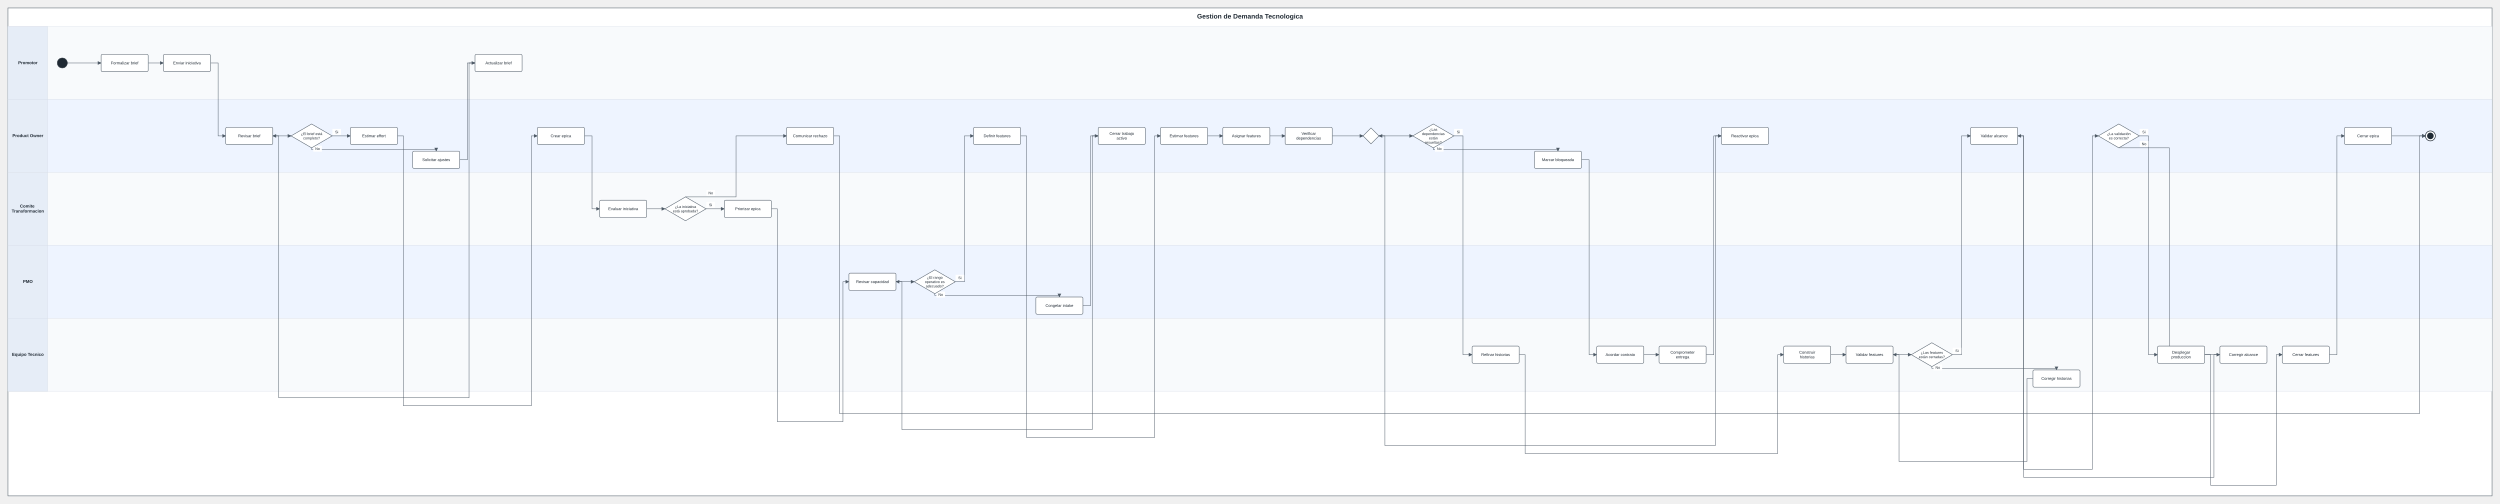
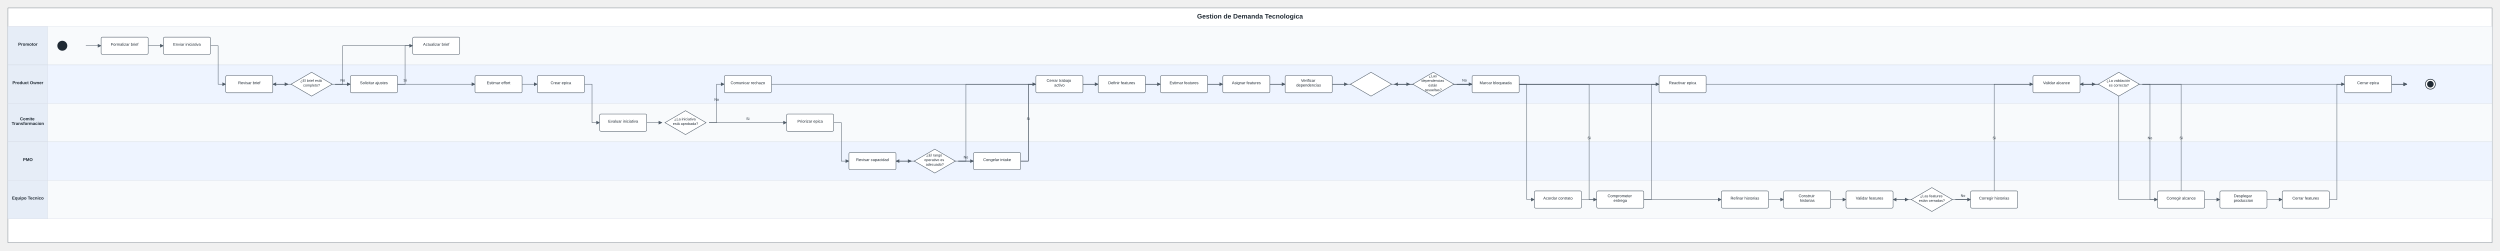
- <svg xmlns="http://www.w3.org/2000/svg" width="7542" height="1520" viewBox="0 0 7542 1520" role="img" aria-labelledby="title desc">
+ <svg xmlns="http://www.w3.org/2000/svg" width="7542" height="756" viewBox="0 0 7542 756" role="img" aria-labelledby="title desc">
  <defs>
-     <marker id="arrow" viewBox="0 0 10 10" refX="9" refY="5" markerWidth="8" markerHeight="8" orient="auto-start-reverse">
+     <marker id="arrow" viewBox="0 0 10 10" refX="9" refY="5" markerWidth="8" markerHeight="8" orient="auto">
      <path d="M 0 0 L 10 5 L 0 10 z" fill="#4f5b67" />
    </marker>
  </defs>
-   <rect x="24" y="24" width="7494" height="1472" rx="0" fill="#ffffff" stroke="#4f5b67" stroke-width="1.5" />
-   <text x="3771.0" y="56" text-anchor="middle" font-family="Arial, sans-serif" font-size="20" font-weight="700" fill="#1f2933">Gestion de Demanda Tecnologica</text>
-   <rect x="24" y="80" width="7494" height="220" fill="#f8fafc" stroke="#d5dce6" stroke-width="1" />
-   <rect x="24" y="80" width="120" height="220" fill="#e6edf7" stroke="#d5dce6" stroke-width="1" />
-   <text x="84.0" y="190.0" text-anchor="middle" dominant-baseline="middle" font-family="Arial, sans-serif" font-size="13" font-weight="700" fill="#1f2933">
-     <tspan x="84.0" dy="-0.0">Promotor</tspan>
-   </text>
-   <rect x="24" y="300" width="7494" height="220" fill="#eef4ff" stroke="#d5dce6" stroke-width="1" />
-   <rect x="24" y="300" width="120" height="220" fill="#e6edf7" stroke="#d5dce6" stroke-width="1" />
-   <text x="84.0" y="410.0" text-anchor="middle" dominant-baseline="middle" font-family="Arial, sans-serif" font-size="13" font-weight="700" fill="#1f2933">
-     <tspan x="84.0" dy="-0.0">Product Owner</tspan>
-   </text>
-   <rect x="24" y="520" width="7494" height="220" fill="#f8fafc" stroke="#d5dce6" stroke-width="1" />
-   <rect x="24" y="520" width="120" height="220" fill="#e6edf7" stroke="#d5dce6" stroke-width="1" />
-   <text x="84.0" y="630.0" text-anchor="middle" dominant-baseline="middle" font-family="Arial, sans-serif" font-size="13" font-weight="700" fill="#1f2933">
-     <tspan x="84.0" dy="-7.5">Comite</tspan>
-     <tspan x="84.0" dy="15">Transformacion</tspan>
-   </text>
-   <rect x="24" y="740" width="7494" height="220" fill="#eef4ff" stroke="#d5dce6" stroke-width="1" />
-   <rect x="24" y="740" width="120" height="220" fill="#e6edf7" stroke="#d5dce6" stroke-width="1" />
-   <text x="84.0" y="850.0" text-anchor="middle" dominant-baseline="middle" font-family="Arial, sans-serif" font-size="13" font-weight="700" fill="#1f2933">
-     <tspan x="84.0" dy="-0.0">PMO</tspan>
-   </text>
-   <rect x="24" y="960" width="7494" height="220" fill="#f8fafc" stroke="#d5dce6" stroke-width="1" />
-   <rect x="24" y="960" width="120" height="220" fill="#e6edf7" stroke="#d5dce6" stroke-width="1" />
-   <text x="84.0" y="1070.0" text-anchor="middle" dominant-baseline="middle" font-family="Arial, sans-serif" font-size="13" font-weight="700" fill="#1f2933">
-     <tspan x="84.0" dy="-0.0">Equipo Tecnico</tspan>
+   <rect x="24" y="24" width="7494" height="708" fill="#fff" stroke="#4f5b67" />
+   <text x="3771.0" y="56" text-anchor="middle" font-family="Arial, sans-serif" font-size="20" font-weight="700" fill="#1f2933">
+     <tspan x="3771.0" dy="0">Gestion de Demanda Tecnologica</tspan>
+   </text>
+   <rect x="24" y="80" width="7494" height="116" fill="#f8fafc" stroke="#d5dce6" />
+   <rect x="24" y="80" width="120" height="116" fill="#e6edf7" stroke="#d5dce6" />
+   <text x="84.0" y="138.0" text-anchor="middle" font-family="Arial, sans-serif" font-size="13" font-weight="700" fill="#1f2933">
+     <tspan x="84.0" dy="0">Promotor</tspan>
+   </text>
+   <rect x="24" y="196" width="7494" height="116" fill="#eef4ff" stroke="#d5dce6" />
+   <rect x="24" y="196" width="120" height="116" fill="#e6edf7" stroke="#d5dce6" />
+   <text x="84.0" y="254.0" text-anchor="middle" font-family="Arial, sans-serif" font-size="13" font-weight="700" fill="#1f2933">
+     <tspan x="84.0" dy="0">Product Owner</tspan>
+   </text>
+   <rect x="24" y="312" width="7494" height="116" fill="#f8fafc" stroke="#d5dce6" />
+   <rect x="24" y="312" width="120" height="116" fill="#e6edf7" stroke="#d5dce6" />
+   <text x="84.0" y="363.0" text-anchor="middle" font-family="Arial, sans-serif" font-size="13" font-weight="700" fill="#1f2933">
+     <tspan x="84.0" dy="0">Comite</tspan>
+     <tspan x="84.0" dy="14">Transformacion</tspan>
+   </text>
+   <rect x="24" y="428" width="7494" height="116" fill="#eef4ff" stroke="#d5dce6" />
+   <rect x="24" y="428" width="120" height="116" fill="#e6edf7" stroke="#d5dce6" />
+   <text x="84.0" y="486.0" text-anchor="middle" font-family="Arial, sans-serif" font-size="13" font-weight="700" fill="#1f2933">
+     <tspan x="84.0" dy="0">PMO</tspan>
+   </text>
+   <rect x="24" y="544" width="7494" height="116" fill="#f8fafc" stroke="#d5dce6" />
+   <rect x="24" y="544" width="120" height="116" fill="#e6edf7" stroke="#d5dce6" />
+   <text x="84.0" y="602.0" text-anchor="middle" font-family="Arial, sans-serif" font-size="13" font-weight="700" fill="#1f2933">
+     <tspan x="84.0" dy="0">Equipo Tecnico</tspan>
  </text>
  <g fill="none" stroke="#4f5b67" stroke-width="1.4" marker-end="url(#arrow)">
-     <polyline points="203.0,190.0 254.0,190.0 305.0,190.0" />
-     <polyline points="447.0,190.0 470.0,190.0 493.0,190.0" />
-     <polyline points="635.0,190.0 658.0,190.0 658.0,410.0 681.0,410.0" />
-     <polyline points="823.0,410.0 850.5,410.0 878.0,410.0" />
-     <polyline points="940,446.0 940,451.0 1316,451.0 1316,456.0" />
-     <polyline points="1387.0,482.0 1410.0,482.0 1410.0,190.0 1433.0,190.0" />
-     <polyline points="1433.0,190.0 1415.0,190.0 1415.0,1200 841.0,1200 841.0,410.0 823.0,410.0" />
-     <polyline points="1002.0,410.0 1029.5,410.0 1057.0,410.0" />
-     <polyline points="1199.0,410.0 1217.0,410.0 1217.0,1224 1603.0,1224 1603.0,410.0 1621.0,410.0" />
-     <polyline points="1763.0,410.0 1786.0,410.0 1786.0,630.0 1809.0,630.0" />
-     <polyline points="1951.0,630.0 1978.5,630.0 2006.0,630.0" />
-     <polyline points="2068,594.0 2220.5,594.0 2220.5,410.0 2373.0,410.0" />
-     <polyline points="2515.0,410.0 2533.0,410.0 2533.0,1248 7299.0,1248 7299.0,410.0 7317.0,410.0" />
-     <polyline points="2130.0,630.0 2157.5,630.0 2185.0,630.0" />
-     <polyline points="2327.0,630.0 2345.0,630.0 2345.0,1272 2543.0,1272 2543.0,850.0 2561.0,850.0" />
-     <polyline points="2703.0,850.0 2730.5,850.0 2758.0,850.0" />
-     <polyline points="2820,886.0 2820,891.0 3196,891.0 3196,896.0" />
-     <polyline points="3267.0,922.0 3290.0,922.0 3290.0,410.0 3313.0,410.0" />
-     <polyline points="3313.0,410.0 3295.0,410.0 3295.0,1296 2721.0,1296 2721.0,850.0 2703.0,850.0" />
-     <polyline points="2882.0,850.0 2909.5,850.0 2909.5,410.0 2937.0,410.0" />
-     <polyline points="3079.0,410.0 3097.0,410.0 3097.0,1320 3483.0,1320 3483.0,410.0 3501.0,410.0" />
-     <polyline points="3643.0,410.0 3666.0,410.0 3689.0,410.0" />
-     <polyline points="3831.0,410.0 3854.0,410.0 3877.0,410.0" />
-     <polyline points="4019.0,410.0 4065.5,410.0 4112.0,410.0" />
-     <polyline points="4160.0,410.0 4211.0,410.0 4262.0,410.0" />
-     <polyline points="4324,446.0 4324,451.0 4700,451.0 4700,456.0" />
-     <polyline points="4771.0,482.0 4794.0,482.0 4794.0,1070.0 4817.0,1070.0" />
-     <polyline points="4959.0,1070.0 4982.0,1070.0 5005.0,1070.0" />
-     <polyline points="5147.0,1070.0 5170.0,1070.0 5170.0,410.0 5193.0,410.0" />
-     <polyline points="5193.0,410.0 5175.0,410.0 5175.0,1344 4178.0,1344 4178.0,410.0 4160.0,410.0" />
-     <polyline points="4386.0,410.0 4413.5,410.0 4413.5,1070.0 4441.0,1070.0" />
-     <polyline points="4583.0,1070.0 4601.0,1070.0 4601.0,1368 5363.0,1368 5363.0,1070.0 5381.0,1070.0" />
-     <polyline points="5523.0,1070.0 5546.0,1070.0 5569.0,1070.0" />
-     <polyline points="5711.0,1070.0 5738.5,1070.0 5766.0,1070.0" />
-     <polyline points="5828,1106.0 5828,1111.0 6204,1111.0 6204,1116.0" />
-     <polyline points="6133.0,1142.0 6115.0,1142.0 6115.0,1392 5729.0,1392 5729.0,1070.0 5711.0,1070.0" />
-     <polyline points="5890.0,1070.0 5917.5,1070.0 5917.5,410.0 5945.0,410.0" />
-     <polyline points="6087.0,410.0 6105.0,410.0 6105.0,1416 6312.0,1416 6312.0,410.0 6330.0,410.0" />
-     <polyline points="6392,446.0 6544.5,446.0 6544.5,1070.0 6697.0,1070.0" />
-     <polyline points="6697.0,1070.0 6679.0,1070.0 6679.0,1440 6105.0,1440 6105.0,410.0 6087.0,410.0" />
-     <polyline points="6454.0,410.0 6481.5,410.0 6481.5,1070.0 6509.0,1070.0" />
-     <polyline points="6651.0,1070.0 6669.0,1070.0 6669.0,1464 6867.0,1464 6867.0,1070.0 6885.0,1070.0" />
-     <polyline points="7027.0,1070.0 7050.0,1070.0 7050.0,410.0 7073.0,410.0" />
-     <polyline points="7215.0,410.0 7266.0,410.0 7317.0,410.0" />
+     <polyline points="259,138.0 282.0,138.0 282.0,138.0 305,138.0" />
+     <polyline points="447,138.0 470.0,138.0 470.0,138.0 493,138.0" />
+     <polyline points="635,138.0 658.0,138.0 658.0,254.0 681,254.0" />
+     <polyline points="823,254.0 846.0,254.0 846.0,254.0 869,254.0" />
+     <polyline points="1011,254.0 1034.0,254.0 1034.0,254.0 1057,254.0" />
+     <polyline points="1199,254.0 1222.0,254.0 1222.0,138.0 1245,138.0" />
+     <polyline points="1245,138.0 1034.0,138.0 1034.0,254.0 823,254.0" />
+     <polyline points="1011,254.0 1222.0,254.0 1222.0,254.0 1433,254.0" />
+     <polyline points="1575,254.0 1598.0,254.0 1598.0,254.0 1621,254.0" />
+     <polyline points="1763,254.0 1786.0,254.0 1786.0,370.0 1809,370.0" />
+     <polyline points="1951,370.0 1974.0,370.0 1974.0,370.0 1997,370.0" />
+     <polyline points="2139,370.0 2162.0,370.0 2162.0,254.0 2185,254.0" />
+     <polyline points="2327,254.0 4794.0,254.0 4794.0,254.0 7261,254.0" />
+     <polyline points="2139,370.0 2256.0,370.0 2256.0,370.0 2373,370.0" />
+     <polyline points="2515,370.0 2538.0,370.0 2538.0,486.0 2561,486.0" />
+     <polyline points="2703,486.0 2726.0,486.0 2726.0,486.0 2749,486.0" />
+     <polyline points="2891,486.0 2914.0,486.0 2914.0,486.0 2937,486.0" />
+     <polyline points="3079,486.0 3102.0,486.0 3102.0,254.0 3125,254.0" />
+     <polyline points="3125,254.0 2914.0,254.0 2914.0,486.0 2703,486.0" />
+     <polyline points="2891,486.0 3102.0,486.0 3102.0,254.0 3313,254.0" />
+     <polyline points="3455,254.0 3478.0,254.0 3478.0,254.0 3501,254.0" />
+     <polyline points="3643,254.0 3666.0,254.0 3666.0,254.0 3689,254.0" />
+     <polyline points="3831,254.0 3854.0,254.0 3854.0,254.0 3877,254.0" />
+     <polyline points="4019,254.0 4042.0,254.0 4042.0,254.0 4065,254.0" />
+     <polyline points="4207,254.0 4230.0,254.0 4230.0,254.0 4253,254.0" />
+     <polyline points="4395,254.0 4418.0,254.0 4418.0,254.0 4441,254.0" />
+     <polyline points="4583,254.0 4606.0,254.0 4606.0,602.0 4629,602.0" />
+     <polyline points="4771,602.0 4794.0,602.0 4794.0,602.0 4817,602.0" />
+     <polyline points="4959,602.0 4982.0,602.0 4982.0,254.0 5005,254.0" />
+     <polyline points="5005,254.0 4606.0,254.0 4606.0,254.0 4207,254.0" />
+     <polyline points="4395,254.0 4794.0,254.0 4794.0,602.0 5193,602.0" />
+     <polyline points="5335,602.0 5358.0,602.0 5358.0,602.0 5381,602.0" />
+     <polyline points="5523,602.0 5546.0,602.0 5546.0,602.0 5569,602.0" />
+     <polyline points="5711,602.0 5734.0,602.0 5734.0,602.0 5757,602.0" />
+     <polyline points="5899,602.0 5922.0,602.0 5922.0,602.0 5945,602.0" />
+     <polyline points="5945,602.0 5828.0,602.0 5828.0,602.0 5711,602.0" />
+     <polyline points="5899,602.0 6016.0,602.0 6016.0,254.0 6133,254.0" />
+     <polyline points="6275,254.0 6298.0,254.0 6298.0,254.0 6321,254.0" />
+     <polyline points="6463,254.0 6486.0,254.0 6486.0,602.0 6509,602.0" />
+     <polyline points="6509,602.0 6392.0,602.0 6392.0,254.0 6275,254.0" />
+     <polyline points="6463,254.0 6580.0,254.0 6580.0,602.0 6697,602.0" />
+     <polyline points="6839,602.0 6862.0,602.0 6862.0,602.0 6885,602.0" />
+     <polyline points="7027,602.0 7050.0,602.0 7050.0,254.0 7073,254.0" />
+     <polyline points="7215,254.0 7238.0,254.0 7238.0,254.0 7261,254.0" />
  </g>
-   <rect x="945.0" y="439.5" width="26" height="18" fill="#ffffff" stroke="none" />
-   <text x="958.0" y="452.5" text-anchor="middle" font-family="Arial, sans-serif" font-size="11" fill="#1f2933">No</text>
-   <rect x="1002.75" y="389.0" width="26" height="18" fill="#ffffff" stroke="none" />
-   <text x="1015.75" y="402.0" text-anchor="middle" font-family="Arial, sans-serif" font-size="11" fill="#1f2933">Si</text>
-   <rect x="2131.25" y="573.0" width="26" height="18" fill="#ffffff" stroke="none" />
-   <text x="2144.25" y="586.0" text-anchor="middle" font-family="Arial, sans-serif" font-size="11" fill="#1f2933">No</text>
-   <rect x="2130.75" y="609.0" width="26" height="18" fill="#ffffff" stroke="none" />
-   <text x="2143.75" y="622.0" text-anchor="middle" font-family="Arial, sans-serif" font-size="11" fill="#1f2933">Si</text>
-   <rect x="2825.0" y="879.5" width="26" height="18" fill="#ffffff" stroke="none" />
-   <text x="2838.0" y="892.5" text-anchor="middle" font-family="Arial, sans-serif" font-size="11" fill="#1f2933">No</text>
-   <rect x="2882.75" y="829.0" width="26" height="18" fill="#ffffff" stroke="none" />
-   <text x="2895.75" y="842.0" text-anchor="middle" font-family="Arial, sans-serif" font-size="11" fill="#1f2933">Si</text>
-   <rect x="4329.0" y="439.5" width="26" height="18" fill="#ffffff" stroke="none" />
-   <text x="4342.0" y="452.5" text-anchor="middle" font-family="Arial, sans-serif" font-size="11" fill="#1f2933">No</text>
-   <rect x="4386.75" y="389.0" width="26" height="18" fill="#ffffff" stroke="none" />
-   <text x="4399.75" y="402.0" text-anchor="middle" font-family="Arial, sans-serif" font-size="11" fill="#1f2933">Si</text>
-   <rect x="5833.0" y="1099.5" width="26" height="18" fill="#ffffff" stroke="none" />
-   <text x="5846.0" y="1112.5" text-anchor="middle" font-family="Arial, sans-serif" font-size="11" fill="#1f2933">No</text>
-   <rect x="5890.75" y="1049.0" width="26" height="18" fill="#ffffff" stroke="none" />
-   <text x="5903.75" y="1062.0" text-anchor="middle" font-family="Arial, sans-serif" font-size="11" fill="#1f2933">Si</text>
-   <rect x="6455.25" y="425.0" width="26" height="18" fill="#ffffff" stroke="none" />
-   <text x="6468.25" y="438.0" text-anchor="middle" font-family="Arial, sans-serif" font-size="11" fill="#1f2933">No</text>
-   <rect x="6454.75" y="389.0" width="26" height="18" fill="#ffffff" stroke="none" />
-   <text x="6467.75" y="402.0" text-anchor="middle" font-family="Arial, sans-serif" font-size="11" fill="#1f2933">Si</text>
-   <circle cx="188" cy="190.0" r="15.0" fill="#1f2933" stroke="#1f2933" stroke-width="1.5" />
-   <rect x="305.0" y="164.0" width="142" height="52" rx="4" fill="#ffffff" stroke="#4f5b67" stroke-width="1.5" />
-   <text x="376" y="194.0" text-anchor="middle" font-family="Arial, sans-serif" font-size="12" fill="#1f2933">Formalizar brief</text>
-   <rect x="493.0" y="164.0" width="142" height="52" rx="4" fill="#ffffff" stroke="#4f5b67" stroke-width="1.5" />
-   <text x="564" y="194.0" text-anchor="middle" font-family="Arial, sans-serif" font-size="12" fill="#1f2933">Enviar iniciativa</text>
-   <rect x="681.0" y="384.0" width="142" height="52" rx="4" fill="#ffffff" stroke="#4f5b67" stroke-width="1.5" />
-   <text x="752" y="414.0" text-anchor="middle" font-family="Arial, sans-serif" font-size="12" fill="#1f2933">Revisar brief</text>
-   <polygon points="940,374.0 1002.0,410.0 940,446.0 878.0,410.0" fill="#ffffff" stroke="#4f5b67" stroke-width="1.5" />
-   <text x="940" y="407.5" text-anchor="middle" font-family="Arial, sans-serif" font-size="11" fill="#1f2933">¿El brief está</text>
-   <text x="940" y="420.5" text-anchor="middle" font-family="Arial, sans-serif" font-size="11" fill="#1f2933">completo?</text>
-   <rect x="1245.0" y="456.0" width="142" height="52" rx="4" fill="#ffffff" stroke="#4f5b67" stroke-width="1.5" />
-   <text x="1316" y="486.0" text-anchor="middle" font-family="Arial, sans-serif" font-size="12" fill="#1f2933">Solicitar ajustes</text>
-   <rect x="1433.0" y="164.0" width="142" height="52" rx="4" fill="#ffffff" stroke="#4f5b67" stroke-width="1.5" />
-   <text x="1504" y="194.0" text-anchor="middle" font-family="Arial, sans-serif" font-size="12" fill="#1f2933">Actualizar brief</text>
-   <rect x="1057.0" y="384.0" width="142" height="52" rx="4" fill="#ffffff" stroke="#4f5b67" stroke-width="1.5" />
-   <text x="1128" y="414.0" text-anchor="middle" font-family="Arial, sans-serif" font-size="12" fill="#1f2933">Estimar effort</text>
-   <rect x="1621.0" y="384.0" width="142" height="52" rx="4" fill="#ffffff" stroke="#4f5b67" stroke-width="1.5" />
-   <text x="1692" y="414.0" text-anchor="middle" font-family="Arial, sans-serif" font-size="12" fill="#1f2933">Crear epica</text>
-   <rect x="1809.0" y="604.0" width="142" height="52" rx="4" fill="#ffffff" stroke="#4f5b67" stroke-width="1.5" />
-   <text x="1880" y="634.0" text-anchor="middle" font-family="Arial, sans-serif" font-size="12" fill="#1f2933">Evaluar iniciativa</text>
-   <polygon points="2068,594.0 2130.0,630.0 2068,666.0 2006.0,630.0" fill="#ffffff" stroke="#4f5b67" stroke-width="1.5" />
-   <text x="2068" y="627.5" text-anchor="middle" font-family="Arial, sans-serif" font-size="11" fill="#1f2933">¿La iniciativa</text>
-   <text x="2068" y="640.5" text-anchor="middle" font-family="Arial, sans-serif" font-size="11" fill="#1f2933">está aprobada?</text>
-   <rect x="2373.0" y="384.0" width="142" height="52" rx="4" fill="#ffffff" stroke="#4f5b67" stroke-width="1.5" />
-   <text x="2444" y="414.0" text-anchor="middle" font-family="Arial, sans-serif" font-size="12" fill="#1f2933">Comunicar rechazo</text>
-   <rect x="2185.0" y="604.0" width="142" height="52" rx="4" fill="#ffffff" stroke="#4f5b67" stroke-width="1.5" />
-   <text x="2256" y="634.0" text-anchor="middle" font-family="Arial, sans-serif" font-size="12" fill="#1f2933">Priorizar epica</text>
-   <rect x="2561.0" y="824.0" width="142" height="52" rx="4" fill="#ffffff" stroke="#4f5b67" stroke-width="1.5" />
-   <text x="2632" y="854.0" text-anchor="middle" font-family="Arial, sans-serif" font-size="12" fill="#1f2933">Revisar capacidad</text>
-   <polygon points="2820,814.0 2882.0,850.0 2820,886.0 2758.0,850.0" fill="#ffffff" stroke="#4f5b67" stroke-width="1.5" />
-   <text x="2820" y="841.0" text-anchor="middle" font-family="Arial, sans-serif" font-size="11" fill="#1f2933">¿El rango</text>
-   <text x="2820" y="854.0" text-anchor="middle" font-family="Arial, sans-serif" font-size="11" fill="#1f2933">operativo es</text>
-   <text x="2820" y="867.0" text-anchor="middle" font-family="Arial, sans-serif" font-size="11" fill="#1f2933">adecuado?</text>
-   <rect x="3125.0" y="896.0" width="142" height="52" rx="4" fill="#ffffff" stroke="#4f5b67" stroke-width="1.5" />
-   <text x="3196" y="926.0" text-anchor="middle" font-family="Arial, sans-serif" font-size="12" fill="#1f2933">Congelar intake</text>
-   <rect x="3313.0" y="384.0" width="142" height="52" rx="4" fill="#ffffff" stroke="#4f5b67" stroke-width="1.5" />
-   <text x="3384" y="407.0" text-anchor="middle" font-family="Arial, sans-serif" font-size="12" fill="#1f2933">Cerrar trabajo</text>
-   <text x="3384" y="421.0" text-anchor="middle" font-family="Arial, sans-serif" font-size="12" fill="#1f2933">activo</text>
-   <rect x="2937.0" y="384.0" width="142" height="52" rx="4" fill="#ffffff" stroke="#4f5b67" stroke-width="1.5" />
-   <text x="3008" y="414.0" text-anchor="middle" font-family="Arial, sans-serif" font-size="12" fill="#1f2933">Definir features</text>
-   <rect x="3501.0" y="384.0" width="142" height="52" rx="4" fill="#ffffff" stroke="#4f5b67" stroke-width="1.5" />
-   <text x="3572" y="414.0" text-anchor="middle" font-family="Arial, sans-serif" font-size="12" fill="#1f2933">Estimar features</text>
-   <rect x="3689.0" y="384.0" width="142" height="52" rx="4" fill="#ffffff" stroke="#4f5b67" stroke-width="1.5" />
-   <text x="3760" y="414.0" text-anchor="middle" font-family="Arial, sans-serif" font-size="12" fill="#1f2933">Asignar features</text>
-   <rect x="3877.0" y="384.0" width="142" height="52" rx="4" fill="#ffffff" stroke="#4f5b67" stroke-width="1.5" />
-   <text x="3948" y="407.0" text-anchor="middle" font-family="Arial, sans-serif" font-size="12" fill="#1f2933">Verificar</text>
-   <text x="3948" y="421.0" text-anchor="middle" font-family="Arial, sans-serif" font-size="12" fill="#1f2933">dependencias</text>
-   <polygon points="4136,386.0 4160.0,410.0 4136,434.0 4112.0,410.0" fill="#ffffff" stroke="#4f5b67" stroke-width="1.5" />
-   <polygon points="4324,374.0 4386.0,410.0 4324,446.0 4262.0,410.0" fill="#ffffff" stroke="#4f5b67" stroke-width="1.5" />
-   <text x="4324" y="394.5" text-anchor="middle" font-family="Arial, sans-serif" font-size="11" fill="#1f2933">¿Las</text>
-   <text x="4324" y="407.5" text-anchor="middle" font-family="Arial, sans-serif" font-size="11" fill="#1f2933">dependencias</text>
-   <text x="4324" y="420.5" text-anchor="middle" font-family="Arial, sans-serif" font-size="11" fill="#1f2933">están</text>
-   <text x="4324" y="433.5" text-anchor="middle" font-family="Arial, sans-serif" font-size="11" fill="#1f2933">resueltas?</text>
-   <rect x="4629.0" y="456.0" width="142" height="52" rx="4" fill="#ffffff" stroke="#4f5b67" stroke-width="1.5" />
-   <text x="4700" y="486.0" text-anchor="middle" font-family="Arial, sans-serif" font-size="12" fill="#1f2933">Marcar bloqueada</text>
-   <rect x="4817.0" y="1044.0" width="142" height="52" rx="4" fill="#ffffff" stroke="#4f5b67" stroke-width="1.5" />
-   <text x="4888" y="1074.0" text-anchor="middle" font-family="Arial, sans-serif" font-size="12" fill="#1f2933">Acordar contrato</text>
-   <rect x="5005.0" y="1044.0" width="142" height="52" rx="4" fill="#ffffff" stroke="#4f5b67" stroke-width="1.5" />
-   <text x="5076" y="1067.0" text-anchor="middle" font-family="Arial, sans-serif" font-size="12" fill="#1f2933">Comprometer</text>
-   <text x="5076" y="1081.0" text-anchor="middle" font-family="Arial, sans-serif" font-size="12" fill="#1f2933">entrega</text>
-   <rect x="5193.0" y="384.0" width="142" height="52" rx="4" fill="#ffffff" stroke="#4f5b67" stroke-width="1.5" />
-   <text x="5264" y="414.0" text-anchor="middle" font-family="Arial, sans-serif" font-size="12" fill="#1f2933">Reactivar epica</text>
-   <rect x="4441.0" y="1044.0" width="142" height="52" rx="4" fill="#ffffff" stroke="#4f5b67" stroke-width="1.5" />
-   <text x="4512" y="1074.0" text-anchor="middle" font-family="Arial, sans-serif" font-size="12" fill="#1f2933">Refinar historias</text>
-   <rect x="5381.0" y="1044.0" width="142" height="52" rx="4" fill="#ffffff" stroke="#4f5b67" stroke-width="1.5" />
-   <text x="5452" y="1067.0" text-anchor="middle" font-family="Arial, sans-serif" font-size="12" fill="#1f2933">Construir</text>
-   <text x="5452" y="1081.0" text-anchor="middle" font-family="Arial, sans-serif" font-size="12" fill="#1f2933">historias</text>
-   <rect x="5569.0" y="1044.0" width="142" height="52" rx="4" fill="#ffffff" stroke="#4f5b67" stroke-width="1.5" />
-   <text x="5640" y="1074.0" text-anchor="middle" font-family="Arial, sans-serif" font-size="12" fill="#1f2933">Validar features</text>
-   <polygon points="5828,1034.0 5890.0,1070.0 5828,1106.0 5766.0,1070.0" fill="#ffffff" stroke="#4f5b67" stroke-width="1.5" />
-   <text x="5828" y="1067.5" text-anchor="middle" font-family="Arial, sans-serif" font-size="11" fill="#1f2933">¿Las features</text>
-   <text x="5828" y="1080.5" text-anchor="middle" font-family="Arial, sans-serif" font-size="11" fill="#1f2933">están cerradas?</text>
-   <rect x="6133.0" y="1116.0" width="142" height="52" rx="4" fill="#ffffff" stroke="#4f5b67" stroke-width="1.5" />
-   <text x="6204" y="1146.0" text-anchor="middle" font-family="Arial, sans-serif" font-size="12" fill="#1f2933">Corregir historias</text>
-   <rect x="5945.0" y="384.0" width="142" height="52" rx="4" fill="#ffffff" stroke="#4f5b67" stroke-width="1.5" />
-   <text x="6016" y="414.0" text-anchor="middle" font-family="Arial, sans-serif" font-size="12" fill="#1f2933">Validar alcance</text>
-   <polygon points="6392,374.0 6454.0,410.0 6392,446.0 6330.0,410.0" fill="#ffffff" stroke="#4f5b67" stroke-width="1.5" />
-   <text x="6392" y="407.5" text-anchor="middle" font-family="Arial, sans-serif" font-size="11" fill="#1f2933">¿La validación</text>
-   <text x="6392" y="420.5" text-anchor="middle" font-family="Arial, sans-serif" font-size="11" fill="#1f2933">es correcta?</text>
-   <rect x="6697.0" y="1044.0" width="142" height="52" rx="4" fill="#ffffff" stroke="#4f5b67" stroke-width="1.5" />
-   <text x="6768" y="1074.0" text-anchor="middle" font-family="Arial, sans-serif" font-size="12" fill="#1f2933">Corregir alcance</text>
-   <rect x="6509.0" y="1044.0" width="142" height="52" rx="4" fill="#ffffff" stroke="#4f5b67" stroke-width="1.5" />
-   <text x="6580" y="1067.0" text-anchor="middle" font-family="Arial, sans-serif" font-size="12" fill="#1f2933">Desplegar</text>
-   <text x="6580" y="1081.0" text-anchor="middle" font-family="Arial, sans-serif" font-size="12" fill="#1f2933">produccion</text>
-   <rect x="6885.0" y="1044.0" width="142" height="52" rx="4" fill="#ffffff" stroke="#4f5b67" stroke-width="1.5" />
-   <text x="6956" y="1074.0" text-anchor="middle" font-family="Arial, sans-serif" font-size="12" fill="#1f2933">Cerrar features</text>
-   <rect x="7073.0" y="384.0" width="142" height="52" rx="4" fill="#ffffff" stroke="#4f5b67" stroke-width="1.5" />
-   <text x="7144" y="414.0" text-anchor="middle" font-family="Arial, sans-serif" font-size="12" fill="#1f2933">Cerrar epica</text>
-   <circle cx="7332" cy="410.0" r="15.0" fill="#ffffff" stroke="#1f2933" stroke-width="2" />
-   <circle cx="7332" cy="410.0" r="10.0" fill="#1f2933" stroke="none" />
+   <text x="1034.0" y="246.0" text-anchor="middle" font-family="Arial, sans-serif" font-size="11" font-weight="400" fill="#1f2933">
+     <tspan x="1034.0" dy="0">No</tspan>
+   </text>
+   <text x="1222.0" y="246.0" text-anchor="middle" font-family="Arial, sans-serif" font-size="11" font-weight="400" fill="#1f2933">
+     <tspan x="1222.0" dy="0">Si</tspan>
+   </text>
+   <text x="2162.0" y="304.0" text-anchor="middle" font-family="Arial, sans-serif" font-size="11" font-weight="400" fill="#1f2933">
+     <tspan x="2162.0" dy="0">No</tspan>
+   </text>
+   <text x="2256.0" y="362.0" text-anchor="middle" font-family="Arial, sans-serif" font-size="11" font-weight="400" fill="#1f2933">
+     <tspan x="2256.0" dy="0">Si</tspan>
+   </text>
+   <text x="2914.0" y="478.0" text-anchor="middle" font-family="Arial, sans-serif" font-size="11" font-weight="400" fill="#1f2933">
+     <tspan x="2914.0" dy="0">No</tspan>
+   </text>
+   <text x="3102.0" y="362.0" text-anchor="middle" font-family="Arial, sans-serif" font-size="11" font-weight="400" fill="#1f2933">
+     <tspan x="3102.0" dy="0">Si</tspan>
+   </text>
+   <text x="4418.0" y="246.0" text-anchor="middle" font-family="Arial, sans-serif" font-size="11" font-weight="400" fill="#1f2933">
+     <tspan x="4418.0" dy="0">No</tspan>
+   </text>
+   <text x="4794.0" y="420.0" text-anchor="middle" font-family="Arial, sans-serif" font-size="11" font-weight="400" fill="#1f2933">
+     <tspan x="4794.0" dy="0">Si</tspan>
+   </text>
+   <text x="5922.0" y="594.0" text-anchor="middle" font-family="Arial, sans-serif" font-size="11" font-weight="400" fill="#1f2933">
+     <tspan x="5922.0" dy="0">No</tspan>
+   </text>
+   <text x="6016.0" y="420.0" text-anchor="middle" font-family="Arial, sans-serif" font-size="11" font-weight="400" fill="#1f2933">
+     <tspan x="6016.0" dy="0">Si</tspan>
+   </text>
+   <text x="6486.0" y="420.0" text-anchor="middle" font-family="Arial, sans-serif" font-size="11" font-weight="400" fill="#1f2933">
+     <tspan x="6486.0" dy="0">No</tspan>
+   </text>
+   <text x="6580.0" y="420.0" text-anchor="middle" font-family="Arial, sans-serif" font-size="11" font-weight="400" fill="#1f2933">
+     <tspan x="6580.0" dy="0">Si</tspan>
+   </text>
+   <circle cx="188" cy="138.0" r="15" fill="#1f2933" />
+   <rect x="305" y="112.0" width="142" height="52" rx="4" fill="#fff" stroke="#4f5b67" stroke-width="1.5" />
+   <text x="376" y="138.0" text-anchor="middle" font-family="Arial, sans-serif" font-size="12" font-weight="400" fill="#1f2933">
+     <tspan x="376" dy="0">Formalizar brief</tspan>
+   </text>
+   <rect x="493" y="112.0" width="142" height="52" rx="4" fill="#fff" stroke="#4f5b67" stroke-width="1.5" />
+   <text x="564" y="138.0" text-anchor="middle" font-family="Arial, sans-serif" font-size="12" font-weight="400" fill="#1f2933">
+     <tspan x="564" dy="0">Enviar iniciativa</tspan>
+   </text>
+   <rect x="681" y="228.0" width="142" height="52" rx="4" fill="#fff" stroke="#4f5b67" stroke-width="1.5" />
+   <text x="752" y="254.0" text-anchor="middle" font-family="Arial, sans-serif" font-size="12" font-weight="400" fill="#1f2933">
+     <tspan x="752" dy="0">Revisar brief</tspan>
+   </text>
+   <polygon points="940,218.0 1002,254.0 940,290.0 878,254.0" fill="#fff" stroke="#4f5b67" stroke-width="1.5" />
+   <text x="940" y="247.0" text-anchor="middle" font-family="Arial, sans-serif" font-size="11" font-weight="400" fill="#1f2933">
+     <tspan x="940" dy="0">¿El brief está</tspan>
+     <tspan x="940" dy="14">completo?</tspan>
+   </text>
+   <rect x="1057" y="228.0" width="142" height="52" rx="4" fill="#fff" stroke="#4f5b67" stroke-width="1.5" />
+   <text x="1128" y="254.0" text-anchor="middle" font-family="Arial, sans-serif" font-size="12" font-weight="400" fill="#1f2933">
+     <tspan x="1128" dy="0">Solicitar ajustes</tspan>
+   </text>
+   <rect x="1245" y="112.0" width="142" height="52" rx="4" fill="#fff" stroke="#4f5b67" stroke-width="1.5" />
+   <text x="1316" y="138.0" text-anchor="middle" font-family="Arial, sans-serif" font-size="12" font-weight="400" fill="#1f2933">
+     <tspan x="1316" dy="0">Actualizar brief</tspan>
+   </text>
+   <rect x="1433" y="228.0" width="142" height="52" rx="4" fill="#fff" stroke="#4f5b67" stroke-width="1.5" />
+   <text x="1504" y="254.0" text-anchor="middle" font-family="Arial, sans-serif" font-size="12" font-weight="400" fill="#1f2933">
+     <tspan x="1504" dy="0">Estimar effort</tspan>
+   </text>
+   <rect x="1621" y="228.0" width="142" height="52" rx="4" fill="#fff" stroke="#4f5b67" stroke-width="1.5" />
+   <text x="1692" y="254.0" text-anchor="middle" font-family="Arial, sans-serif" font-size="12" font-weight="400" fill="#1f2933">
+     <tspan x="1692" dy="0">Crear epica</tspan>
+   </text>
+   <rect x="1809" y="344.0" width="142" height="52" rx="4" fill="#fff" stroke="#4f5b67" stroke-width="1.5" />
+   <text x="1880" y="370.0" text-anchor="middle" font-family="Arial, sans-serif" font-size="12" font-weight="400" fill="#1f2933">
+     <tspan x="1880" dy="0">Evaluar iniciativa</tspan>
+   </text>
+   <polygon points="2068,334.0 2130,370.0 2068,406.0 2006,370.0" fill="#fff" stroke="#4f5b67" stroke-width="1.5" />
+   <text x="2068" y="363.0" text-anchor="middle" font-family="Arial, sans-serif" font-size="11" font-weight="400" fill="#1f2933">
+     <tspan x="2068" dy="0">¿La iniciativa</tspan>
+     <tspan x="2068" dy="14">está aprobada?</tspan>
+   </text>
+   <rect x="2185" y="228.0" width="142" height="52" rx="4" fill="#fff" stroke="#4f5b67" stroke-width="1.5" />
+   <text x="2256" y="254.0" text-anchor="middle" font-family="Arial, sans-serif" font-size="12" font-weight="400" fill="#1f2933">
+     <tspan x="2256" dy="0">Comunicar rechazo</tspan>
+   </text>
+   <rect x="2373" y="344.0" width="142" height="52" rx="4" fill="#fff" stroke="#4f5b67" stroke-width="1.5" />
+   <text x="2444" y="370.0" text-anchor="middle" font-family="Arial, sans-serif" font-size="12" font-weight="400" fill="#1f2933">
+     <tspan x="2444" dy="0">Priorizar epica</tspan>
+   </text>
+   <rect x="2561" y="460.0" width="142" height="52" rx="4" fill="#fff" stroke="#4f5b67" stroke-width="1.5" />
+   <text x="2632" y="486.0" text-anchor="middle" font-family="Arial, sans-serif" font-size="12" font-weight="400" fill="#1f2933">
+     <tspan x="2632" dy="0">Revisar capacidad</tspan>
+   </text>
+   <polygon points="2820,450.0 2882,486.0 2820,522.0 2758,486.0" fill="#fff" stroke="#4f5b67" stroke-width="1.5" />
+   <text x="2820" y="472.0" text-anchor="middle" font-family="Arial, sans-serif" font-size="11" font-weight="400" fill="#1f2933">
+     <tspan x="2820" dy="0">¿El rango</tspan>
+     <tspan x="2820" dy="14">operativo es</tspan>
+     <tspan x="2820" dy="14">adecuado?</tspan>
+   </text>
+   <rect x="2937" y="460.0" width="142" height="52" rx="4" fill="#fff" stroke="#4f5b67" stroke-width="1.5" />
+   <text x="3008" y="486.0" text-anchor="middle" font-family="Arial, sans-serif" font-size="12" font-weight="400" fill="#1f2933">
+     <tspan x="3008" dy="0">Congelar intake</tspan>
+   </text>
+   <rect x="3125" y="228.0" width="142" height="52" rx="4" fill="#fff" stroke="#4f5b67" stroke-width="1.5" />
+   <text x="3196" y="247.0" text-anchor="middle" font-family="Arial, sans-serif" font-size="12" font-weight="400" fill="#1f2933">
+     <tspan x="3196" dy="0">Cerrar trabajo</tspan>
+     <tspan x="3196" dy="14">activo</tspan>
+   </text>
+   <rect x="3313" y="228.0" width="142" height="52" rx="4" fill="#fff" stroke="#4f5b67" stroke-width="1.5" />
+   <text x="3384" y="254.0" text-anchor="middle" font-family="Arial, sans-serif" font-size="12" font-weight="400" fill="#1f2933">
+     <tspan x="3384" dy="0">Definir features</tspan>
+   </text>
+   <rect x="3501" y="228.0" width="142" height="52" rx="4" fill="#fff" stroke="#4f5b67" stroke-width="1.5" />
+   <text x="3572" y="254.0" text-anchor="middle" font-family="Arial, sans-serif" font-size="12" font-weight="400" fill="#1f2933">
+     <tspan x="3572" dy="0">Estimar features</tspan>
+   </text>
+   <rect x="3689" y="228.0" width="142" height="52" rx="4" fill="#fff" stroke="#4f5b67" stroke-width="1.5" />
+   <text x="3760" y="254.0" text-anchor="middle" font-family="Arial, sans-serif" font-size="12" font-weight="400" fill="#1f2933">
+     <tspan x="3760" dy="0">Asignar features</tspan>
+   </text>
+   <rect x="3877" y="228.0" width="142" height="52" rx="4" fill="#fff" stroke="#4f5b67" stroke-width="1.5" />
+   <text x="3948" y="247.0" text-anchor="middle" font-family="Arial, sans-serif" font-size="12" font-weight="400" fill="#1f2933">
+     <tspan x="3948" dy="0">Verificar</tspan>
+     <tspan x="3948" dy="14">dependencias</tspan>
+   </text>
+   <polygon points="4136,218.0 4198,254.0 4136,290.0 4074,254.0" fill="#fff" stroke="#4f5b67" stroke-width="1.5" />
+   <polygon points="4324,218.0 4386,254.0 4324,290.0 4262,254.0" fill="#fff" stroke="#4f5b67" stroke-width="1.5" />
+   <text x="4324" y="233.0" text-anchor="middle" font-family="Arial, sans-serif" font-size="11" font-weight="400" fill="#1f2933">
+     <tspan x="4324" dy="0">¿Las</tspan>
+     <tspan x="4324" dy="14">dependencias</tspan>
+     <tspan x="4324" dy="14">están</tspan>
+     <tspan x="4324" dy="14">resueltas?</tspan>
+   </text>
+   <rect x="4441" y="228.0" width="142" height="52" rx="4" fill="#fff" stroke="#4f5b67" stroke-width="1.5" />
+   <text x="4512" y="254.0" text-anchor="middle" font-family="Arial, sans-serif" font-size="12" font-weight="400" fill="#1f2933">
+     <tspan x="4512" dy="0">Marcar bloqueada</tspan>
+   </text>
+   <rect x="4629" y="576.0" width="142" height="52" rx="4" fill="#fff" stroke="#4f5b67" stroke-width="1.5" />
+   <text x="4700" y="602.0" text-anchor="middle" font-family="Arial, sans-serif" font-size="12" font-weight="400" fill="#1f2933">
+     <tspan x="4700" dy="0">Acordar contrato</tspan>
+   </text>
+   <rect x="4817" y="576.0" width="142" height="52" rx="4" fill="#fff" stroke="#4f5b67" stroke-width="1.5" />
+   <text x="4888" y="595.0" text-anchor="middle" font-family="Arial, sans-serif" font-size="12" font-weight="400" fill="#1f2933">
+     <tspan x="4888" dy="0">Comprometer</tspan>
+     <tspan x="4888" dy="14">entrega</tspan>
+   </text>
+   <rect x="5005" y="228.0" width="142" height="52" rx="4" fill="#fff" stroke="#4f5b67" stroke-width="1.5" />
+   <text x="5076" y="254.0" text-anchor="middle" font-family="Arial, sans-serif" font-size="12" font-weight="400" fill="#1f2933">
+     <tspan x="5076" dy="0">Reactivar epica</tspan>
+   </text>
+   <rect x="5193" y="576.0" width="142" height="52" rx="4" fill="#fff" stroke="#4f5b67" stroke-width="1.5" />
+   <text x="5264" y="602.0" text-anchor="middle" font-family="Arial, sans-serif" font-size="12" font-weight="400" fill="#1f2933">
+     <tspan x="5264" dy="0">Refinar historias</tspan>
+   </text>
+   <rect x="5381" y="576.0" width="142" height="52" rx="4" fill="#fff" stroke="#4f5b67" stroke-width="1.5" />
+   <text x="5452" y="595.0" text-anchor="middle" font-family="Arial, sans-serif" font-size="12" font-weight="400" fill="#1f2933">
+     <tspan x="5452" dy="0">Construir</tspan>
+     <tspan x="5452" dy="14">historias</tspan>
+   </text>
+   <rect x="5569" y="576.0" width="142" height="52" rx="4" fill="#fff" stroke="#4f5b67" stroke-width="1.5" />
+   <text x="5640" y="602.0" text-anchor="middle" font-family="Arial, sans-serif" font-size="12" font-weight="400" fill="#1f2933">
+     <tspan x="5640" dy="0">Validar features</tspan>
+   </text>
+   <polygon points="5828,566.0 5890,602.0 5828,638.0 5766,602.0" fill="#fff" stroke="#4f5b67" stroke-width="1.5" />
+   <text x="5828" y="595.0" text-anchor="middle" font-family="Arial, sans-serif" font-size="11" font-weight="400" fill="#1f2933">
+     <tspan x="5828" dy="0">¿Las features</tspan>
+     <tspan x="5828" dy="14">están cerradas?</tspan>
+   </text>
+   <rect x="5945" y="576.0" width="142" height="52" rx="4" fill="#fff" stroke="#4f5b67" stroke-width="1.5" />
+   <text x="6016" y="602.0" text-anchor="middle" font-family="Arial, sans-serif" font-size="12" font-weight="400" fill="#1f2933">
+     <tspan x="6016" dy="0">Corregir historias</tspan>
+   </text>
+   <rect x="6133" y="228.0" width="142" height="52" rx="4" fill="#fff" stroke="#4f5b67" stroke-width="1.5" />
+   <text x="6204" y="254.0" text-anchor="middle" font-family="Arial, sans-serif" font-size="12" font-weight="400" fill="#1f2933">
+     <tspan x="6204" dy="0">Validar alcance</tspan>
+   </text>
+   <polygon points="6392,218.0 6454,254.0 6392,290.0 6330,254.0" fill="#fff" stroke="#4f5b67" stroke-width="1.5" />
+   <text x="6392" y="247.0" text-anchor="middle" font-family="Arial, sans-serif" font-size="11" font-weight="400" fill="#1f2933">
+     <tspan x="6392" dy="0">¿La validación</tspan>
+     <tspan x="6392" dy="14">es correcta?</tspan>
+   </text>
+   <rect x="6509" y="576.0" width="142" height="52" rx="4" fill="#fff" stroke="#4f5b67" stroke-width="1.5" />
+   <text x="6580" y="602.0" text-anchor="middle" font-family="Arial, sans-serif" font-size="12" font-weight="400" fill="#1f2933">
+     <tspan x="6580" dy="0">Corregir alcance</tspan>
+   </text>
+   <rect x="6697" y="576.0" width="142" height="52" rx="4" fill="#fff" stroke="#4f5b67" stroke-width="1.5" />
+   <text x="6768" y="595.0" text-anchor="middle" font-family="Arial, sans-serif" font-size="12" font-weight="400" fill="#1f2933">
+     <tspan x="6768" dy="0">Desplegar</tspan>
+     <tspan x="6768" dy="14">produccion</tspan>
+   </text>
+   <rect x="6885" y="576.0" width="142" height="52" rx="4" fill="#fff" stroke="#4f5b67" stroke-width="1.5" />
+   <text x="6956" y="602.0" text-anchor="middle" font-family="Arial, sans-serif" font-size="12" font-weight="400" fill="#1f2933">
+     <tspan x="6956" dy="0">Cerrar features</tspan>
+   </text>
+   <rect x="7073" y="228.0" width="142" height="52" rx="4" fill="#fff" stroke="#4f5b67" stroke-width="1.5" />
+   <text x="7144" y="254.0" text-anchor="middle" font-family="Arial, sans-serif" font-size="12" font-weight="400" fill="#1f2933">
+     <tspan x="7144" dy="0">Cerrar epica</tspan>
+   </text>
+   <circle cx="7332" cy="254.0" r="15" fill="#fff" stroke="#1f2933" stroke-width="2" />
+   <circle cx="7332" cy="254.0" r="10" fill="#1f2933" />
</svg>
